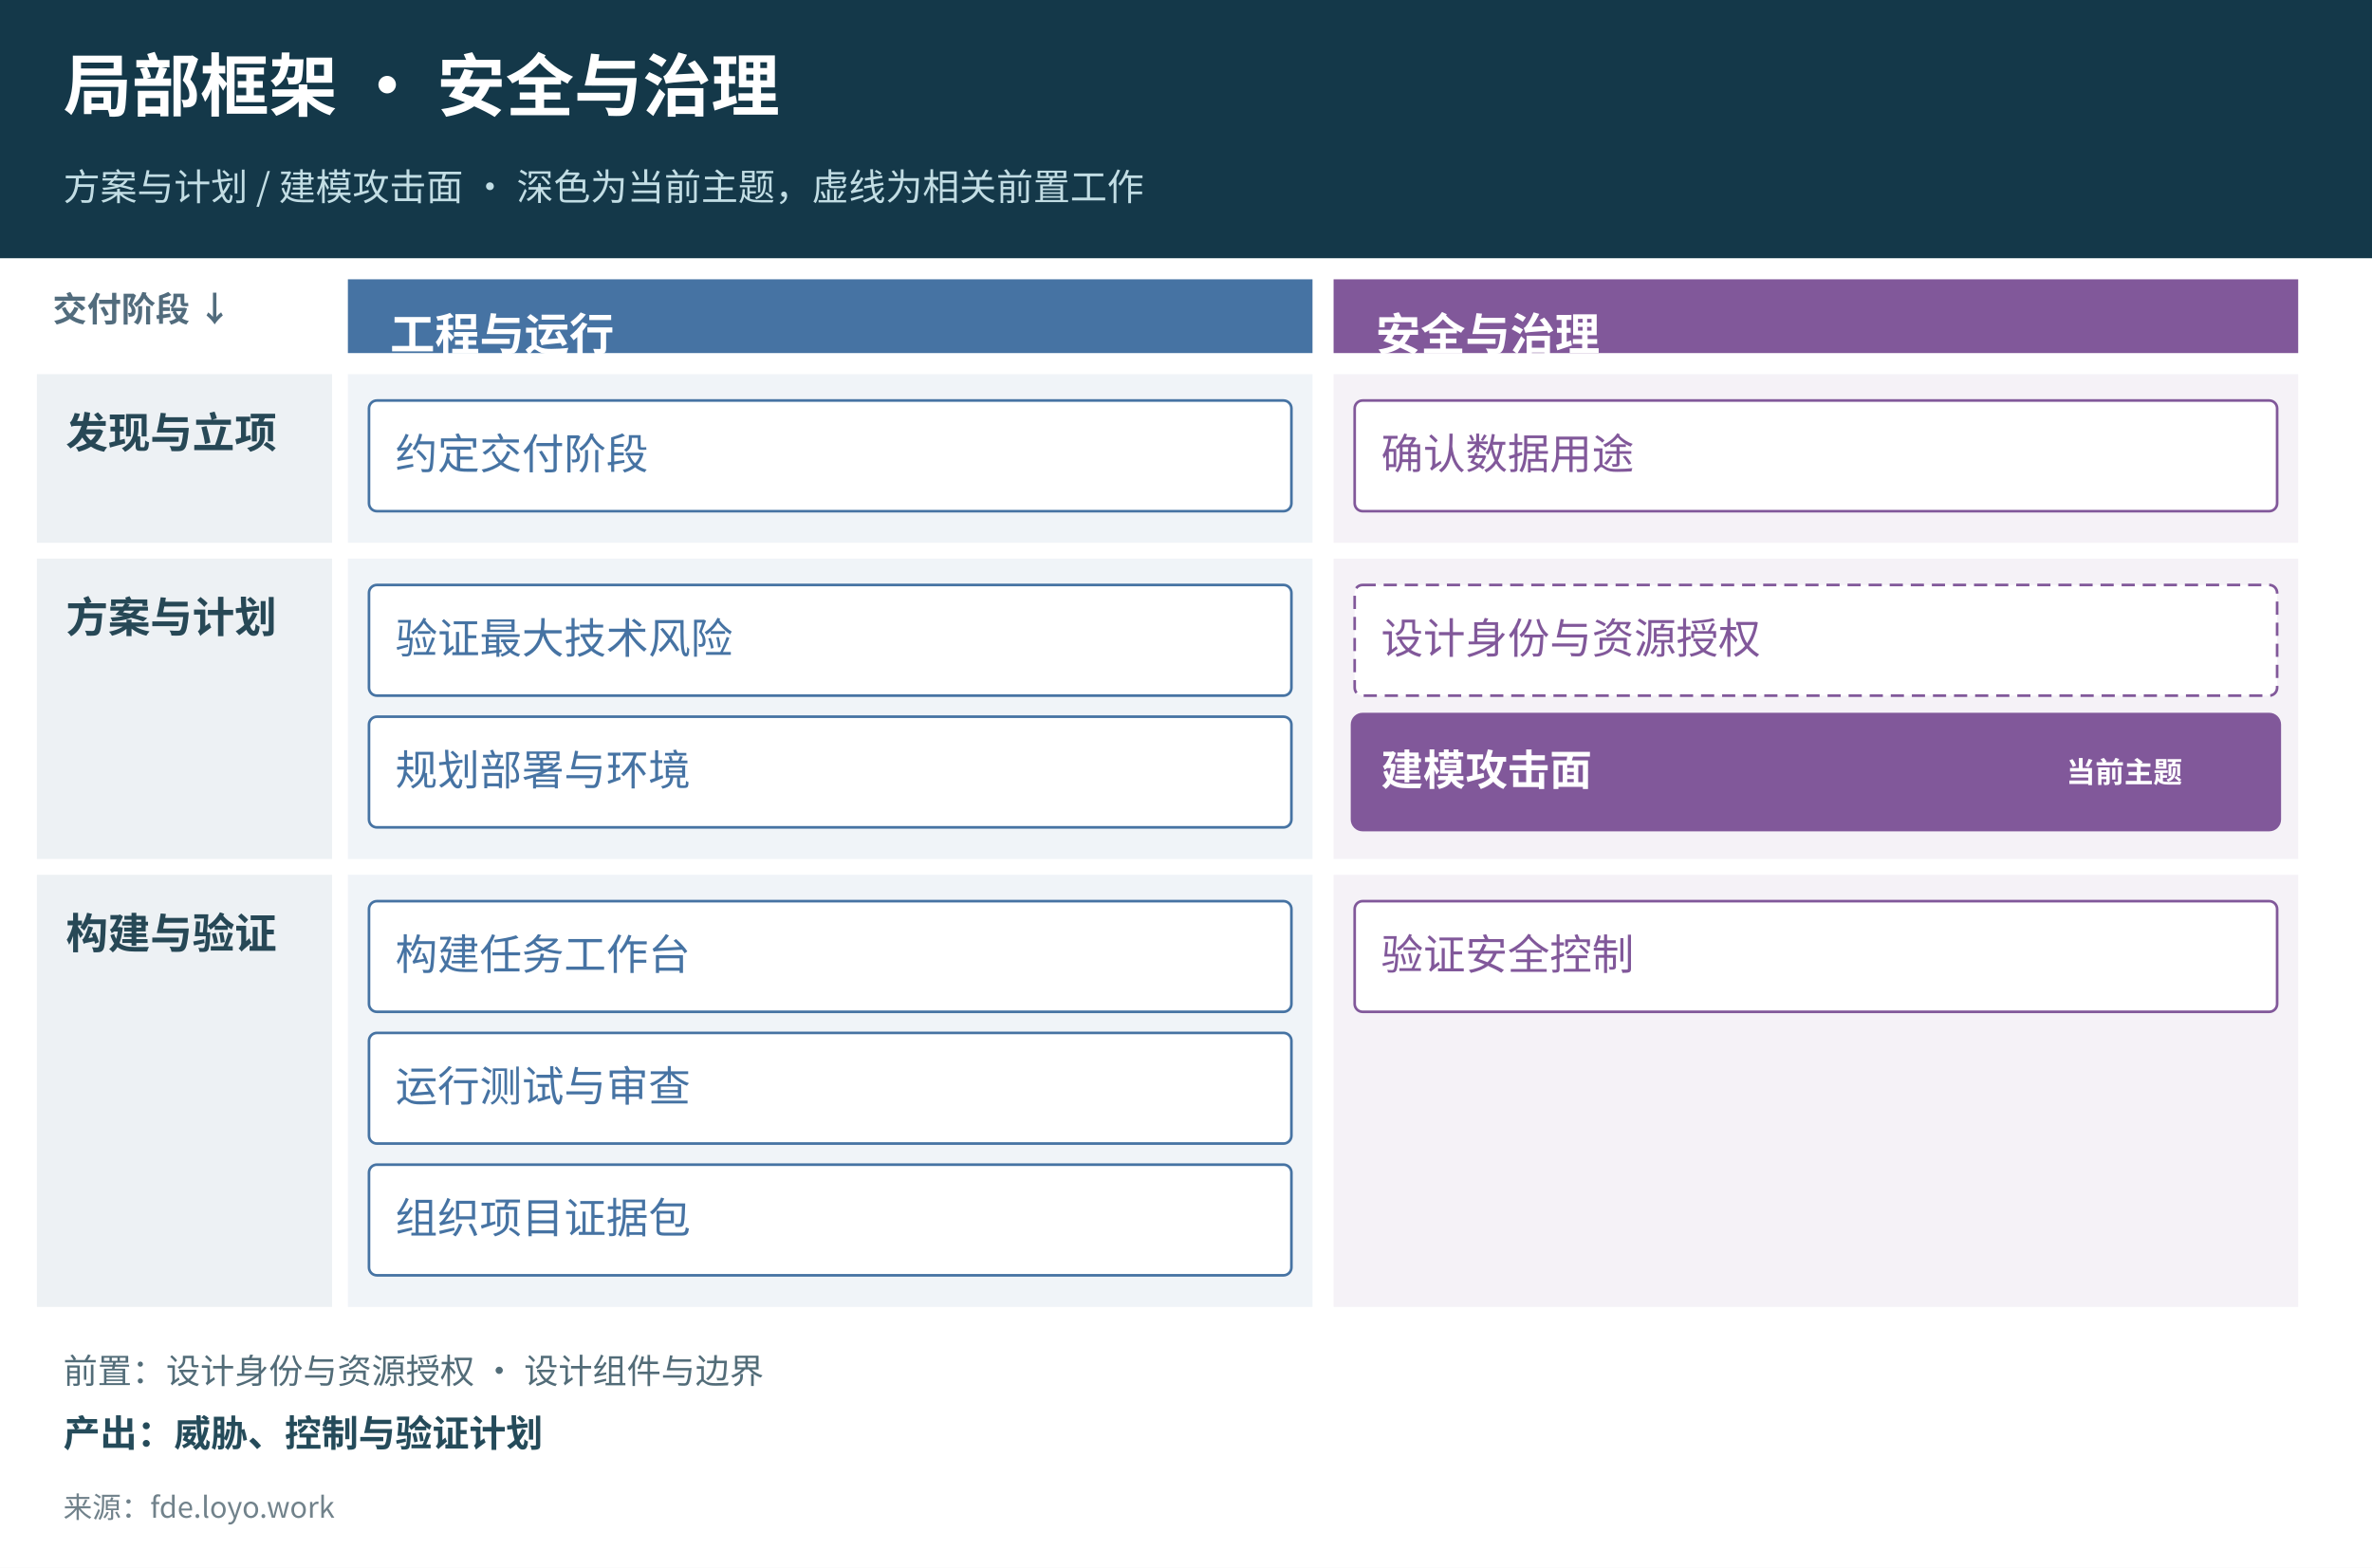
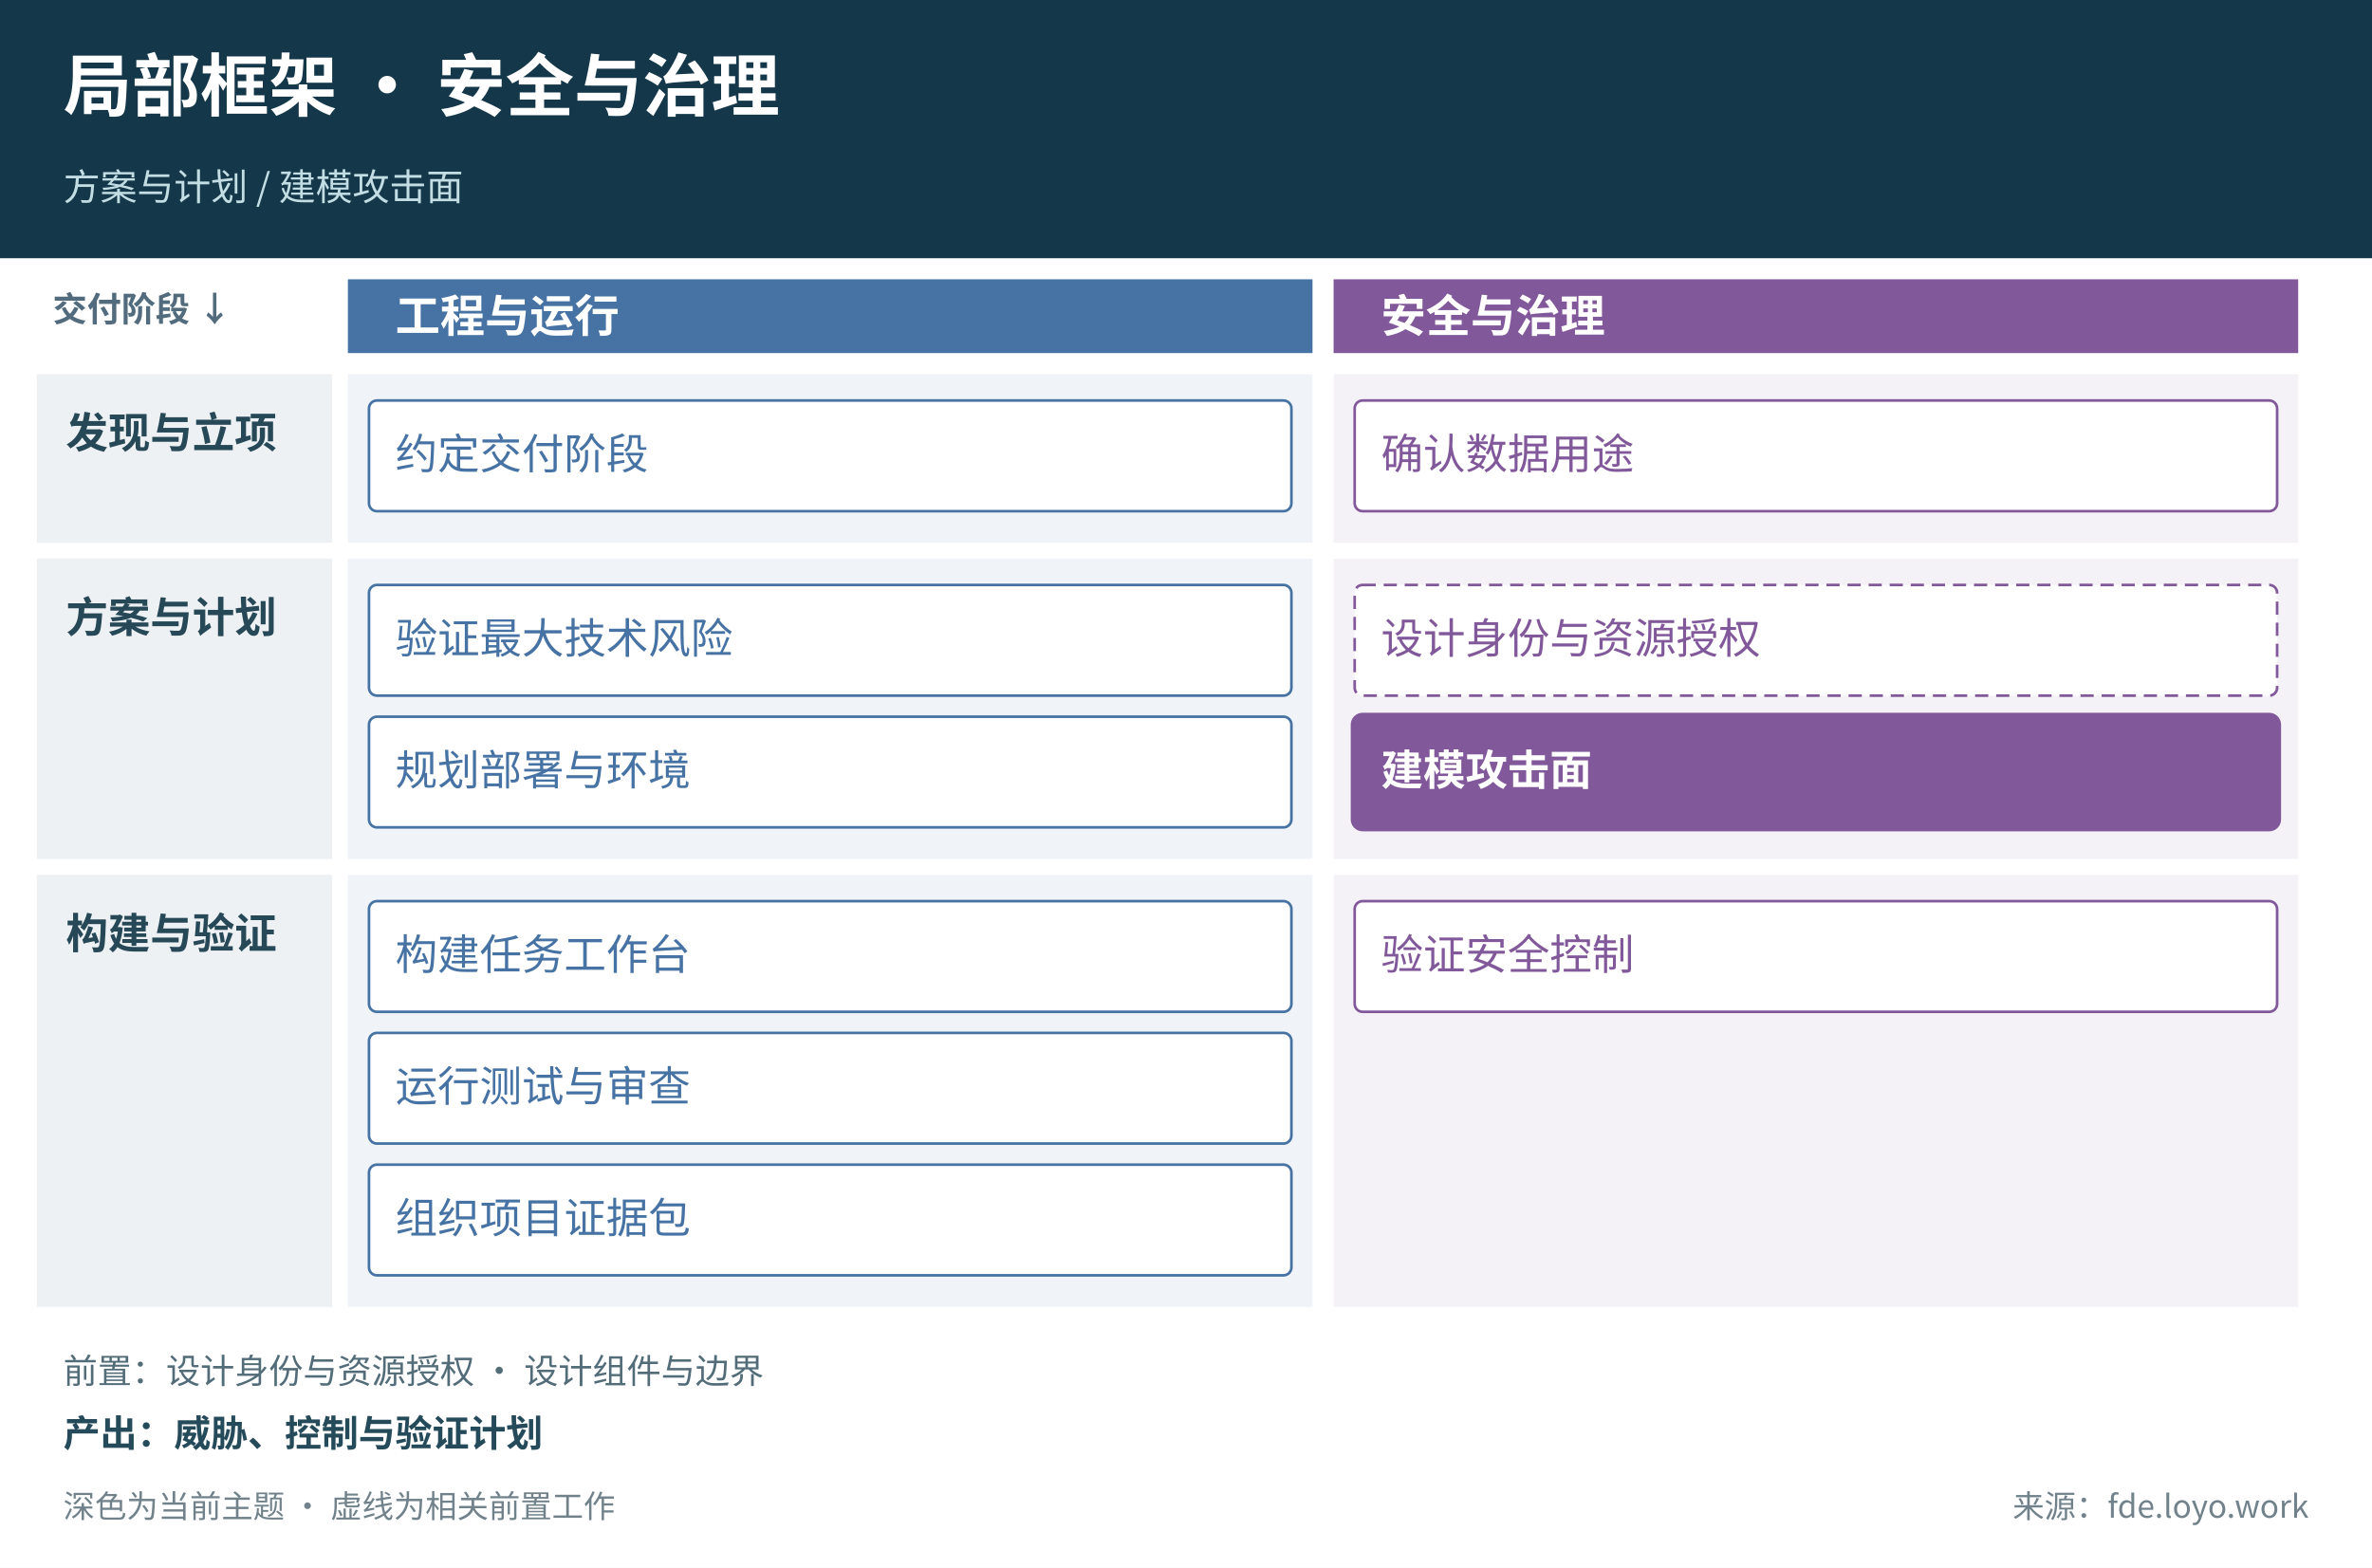
<svg xmlns="http://www.w3.org/2000/svg" viewBox="0 0 900 595" role="img" aria-labelledby="title desc">
  <rect width="900" height="595" fill="#fff" />
  <g font-family="PingFang SC,Microsoft YaHei,Noto Sans CJK SC,sans-serif">
    <rect width="900" height="98" fill="#143849" />
-     <text x="24" y="42" font-size="26" fill="#fff" font-weight="700">局部框架 · 安全与治理</text>
-     <text x="24" y="76" font-size="14" fill="#c2dde4" font-weight="400">方案与计划 / 建模攻击面 · 深色为当前主题，虚线为相关前置工作</text>
-     <text x="20" y="122" font-size="13" fill="#526c7d" font-weight="600">交付阶段 ↓</text>
+     <text text-anchor="start" x="24" y="42" font-size="26" fill="#fff" font-weight="700">局部框架 · 安全与治理</text>
+     <text text-anchor="start" x="24" y="76" font-size="14" fill="#c2dde4" font-weight="400">方案与计划 / 建模攻击面</text>
+     <text text-anchor="start" x="20" y="122" font-size="13" fill="#526c7d" font-weight="600">交付阶段 ↓</text>
    <rect x="132" y="106" width="366" height="28" fill="#4673a3" />
-     <text x="148" y="133" font-size="17" fill="white" font-weight="650">工程与运行</text>
+     <text text-anchor="start" x="150" y="126" font-size="17" fill="white" font-weight="650">工程与运行</text>
    <rect x="506" y="106" width="366" height="28" fill="#81589a" />
-     <text x="522" y="133" font-size="17" fill="white" font-weight="650">安全与治理</text>
+     <text text-anchor="start" x="524" y="126" font-size="17" fill="white" font-weight="650">安全与治理</text>
    <rect x="14" y="142" width="112" height="64" fill="#edf1f4" />
-     <text x="25" y="170" font-size="16" fill="#274856" font-weight="650">发现与立项</text>
+     <text text-anchor="start" x="25" y="170" font-size="16" fill="#274856" font-weight="650">发现与立项</text>
    <rect x="132" y="142" width="366" height="64" fill="#f0f4f8" />
    <a href="/docs/delivery-lifecycle/#context-delivery-gates" aria-label="约定交付阶段">
      <g data-process="delivery-gates" data-current="false">
        <rect x="140" y="152" width="350" height="42" rx="3" fill="#fff" stroke="#4673a3" stroke-width="1" />
-         <text x="150" y="178" font-size="16" fill="#4673a3" font-weight="500">约定交付阶段</text>
+         <text text-anchor="start" x="150" y="178" font-size="16" fill="#4673a3" font-weight="500">约定交付阶段</text>
      </g>
    </a>
    <rect x="506" y="142" width="366" height="64" fill="#f5f2f7" />
    <a href="/docs/data-privacy/#context-data-purpose" aria-label="确认数据用途">
      <g data-process="data-purpose" data-current="false">
        <rect x="514" y="152" width="350" height="42" rx="3" fill="#fff" stroke="#81589a" stroke-width="1" />
-         <text x="524" y="178" font-size="16" fill="#81589a" font-weight="500">确认数据用途</text>
+         <text text-anchor="start" x="524" y="178" font-size="16" fill="#81589a" font-weight="500">确认数据用途</text>
      </g>
    </a>
    <rect x="14" y="212" width="112" height="114" fill="#edf1f4" />
-     <text x="25" y="240" font-size="16" fill="#274856" font-weight="650">方案与计划</text>
+     <text text-anchor="start" x="25" y="240" font-size="16" fill="#274856" font-weight="650">方案与计划</text>
    <rect x="132" y="212" width="366" height="114" fill="#f0f4f8" />
    <a href="/docs/prototype-validation/#context-prototype" aria-label="验证最大技术风险">
      <g data-process="prototype" data-current="false">
        <rect x="140" y="222" width="350" height="42" rx="3" fill="#fff" stroke="#4673a3" stroke-width="1" />
-         <text x="150" y="248" font-size="16" fill="#4673a3" font-weight="500">验证最大技术风险</text>
+         <text text-anchor="start" x="150" y="248" font-size="16" fill="#4673a3" font-weight="500">验证最大技术风险</text>
      </g>
    </a>
    <a href="/docs/deployment-platform/#context-platform-plan" aria-label="规划部署与环境">
      <g data-process="platform-plan" data-current="false">
        <rect x="140" y="272" width="350" height="42" rx="3" fill="#fff" stroke="#4673a3" stroke-width="1" />
-         <text x="150" y="298" font-size="16" fill="#4673a3" font-weight="500">规划部署与环境</text>
+         <text text-anchor="start" x="150" y="298" font-size="16" fill="#4673a3" font-weight="500">规划部署与环境</text>
      </g>
    </a>
    <rect x="506" y="212" width="366" height="114" fill="#f5f2f7" />
    <a href="/docs/identity-access/#context-authorization" aria-label="设计身份与资源授权">
      <g data-process="authorization" data-current="false">
        <rect x="514" y="222" width="350" height="42" rx="3" fill="#fff" stroke="#81589a" stroke-width="1" stroke-dasharray="5 3" />
-         <text x="524" y="248" font-size="16" fill="#81589a" font-weight="500">设计身份与资源授权</text>
+         <text text-anchor="start" x="524" y="248" font-size="16" fill="#81589a" font-weight="500">设计身份与资源授权</text>
      </g>
    </a>
    <a href="/docs/ai-threat-modeling/#context-threats" aria-label="建模攻击面">
      <g data-process="threats" data-current="true">
        <rect x="514" y="272" width="350" height="42" rx="3" fill="#81589a" stroke="#81589a" stroke-width="3" />
-         <text x="524" y="298" font-size="16" fill="#fff" font-weight="700">建模攻击面</text>
-         <text x="784" y="297" font-size="11" fill="#fff" font-weight="700">当前主题</text>
+         <text text-anchor="start" x="524" y="298" font-size="16" fill="#fff" font-weight="700">建模攻击面</text>
      </g>
    </a>
    <rect x="14" y="332" width="112" height="164" fill="#edf1f4" />
-     <text x="25" y="360" font-size="16" fill="#274856" font-weight="650">构建与验证</text>
+     <text text-anchor="start" x="25" y="360" font-size="16" fill="#274856" font-weight="650">构建与验证</text>
    <rect x="132" y="332" width="366" height="164" fill="#f0f4f8" />
    <a href="/docs/workflow-apps/#context-workbench" aria-label="构建任务工作台">
      <g data-process="workbench" data-current="false">
        <rect x="140" y="342" width="350" height="42" rx="3" fill="#fff" stroke="#4673a3" stroke-width="1" />
-         <text x="150" y="368" font-size="16" fill="#4673a3" font-weight="500">构建任务工作台</text>
+         <text text-anchor="start" x="150" y="368" font-size="16" fill="#4673a3" font-weight="500">构建任务工作台</text>
      </g>
    </a>
    <a href="/docs/engineering-quality/#context-quality" aria-label="运行测试与审查">
      <g data-process="quality" data-current="false">
        <rect x="140" y="392" width="350" height="42" rx="3" fill="#fff" stroke="#4673a3" stroke-width="1" />
-         <text x="150" y="418" font-size="16" fill="#4673a3" font-weight="500">运行测试与审查</text>
+         <text text-anchor="start" x="150" y="418" font-size="16" fill="#4673a3" font-weight="500">运行测试与审查</text>
      </g>
    </a>
    <a href="/docs/delivery-templates/#context-evidence" aria-label="组织项目证据包">
      <g data-process="evidence" data-current="false">
        <rect x="140" y="442" width="350" height="42" rx="3" fill="#fff" stroke="#4673a3" stroke-width="1" />
-         <text x="150" y="468" font-size="16" fill="#4673a3" font-weight="500">组织项目证据包</text>
+         <text text-anchor="start" x="150" y="468" font-size="16" fill="#4673a3" font-weight="500">组织项目证据包</text>
      </g>
    </a>
    <rect x="506" y="332" width="366" height="164" fill="#f5f2f7" />
    <a href="/docs/security-privacy-ai-governance/#context-safety-tests" aria-label="验证安全控制">
      <g data-process="safety-tests" data-current="false">
        <rect x="514" y="342" width="350" height="42" rx="3" fill="#fff" stroke="#81589a" stroke-width="1" />
-         <text x="524" y="368" font-size="16" fill="#81589a" font-weight="500">验证安全控制</text>
+         <text text-anchor="start" x="524" y="368" font-size="16" fill="#81589a" font-weight="500">验证安全控制</text>
      </g>
    </a>
-     <text x="24" y="525" font-size="13" fill="#526c78" font-weight="400">前置：设计身份与资源授权 · 设计组件与边界</text>
-     <text x="24" y="549" font-size="14" fill="#254b5a" font-weight="650">产出：威胁、控制与验证计划</text>
-     <text x="24" y="576" font-size="11" fill="#71828b" font-weight="400">来源：fde.loyo.work</text>
+     <text text-anchor="start" x="24" y="525" font-size="13" fill="#526c78" font-weight="400">前置：设计身份与资源授权 · 设计组件与边界</text>
+     <text text-anchor="start" x="24" y="549" font-size="14" fill="#254b5a" font-weight="650">产出：威胁、控制与验证计划</text>
+     <text text-anchor="start" x="24" y="576" font-size="12" fill="#71828b" font-weight="400">深色为当前主题 · 虚线为相关前置工作</text>
+     <text text-anchor="end" x="876" y="576" font-size="12" fill="#71828b" font-weight="400">来源：fde.loyo.work</text>
  </g>
</svg>
